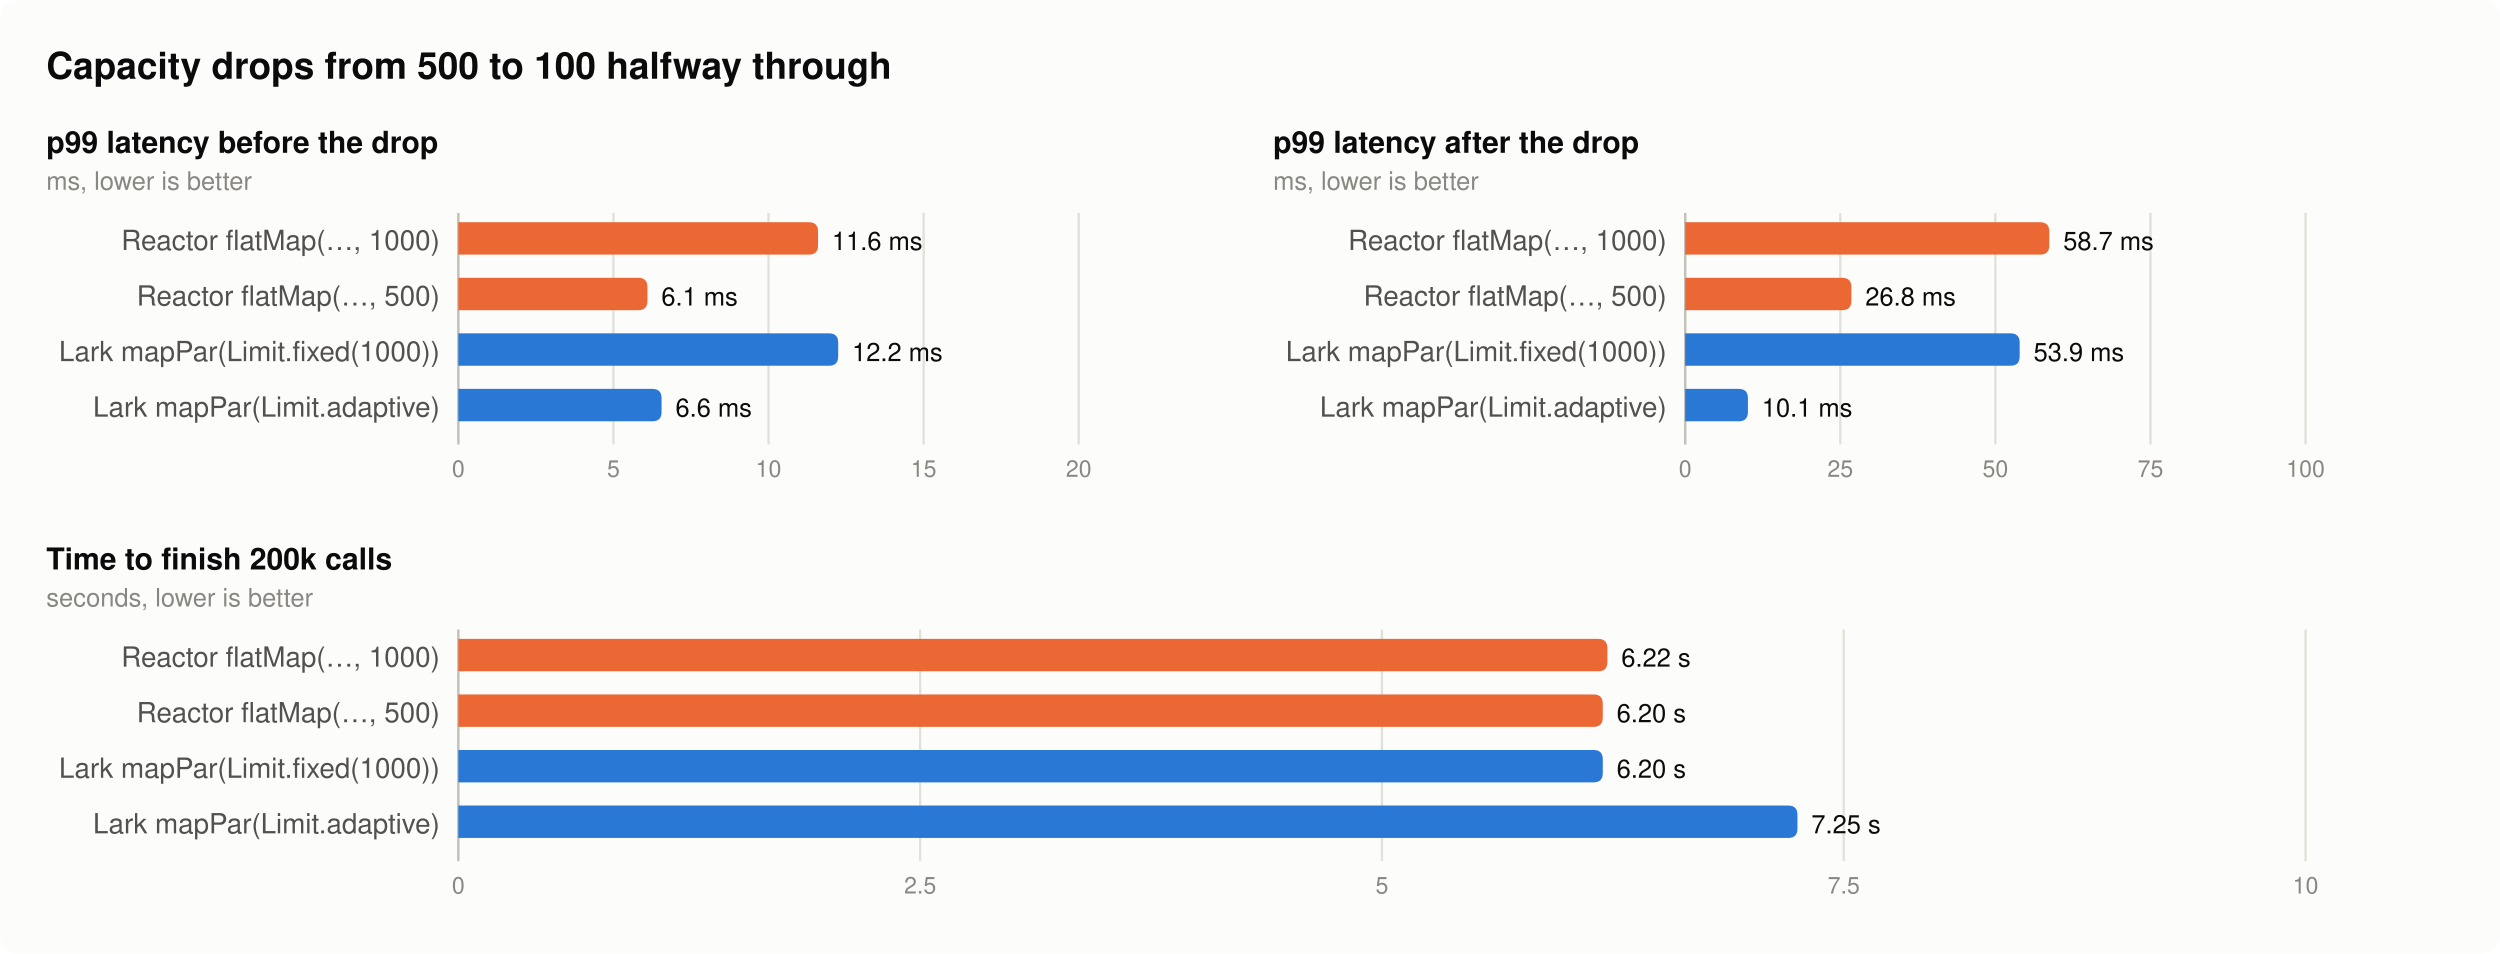
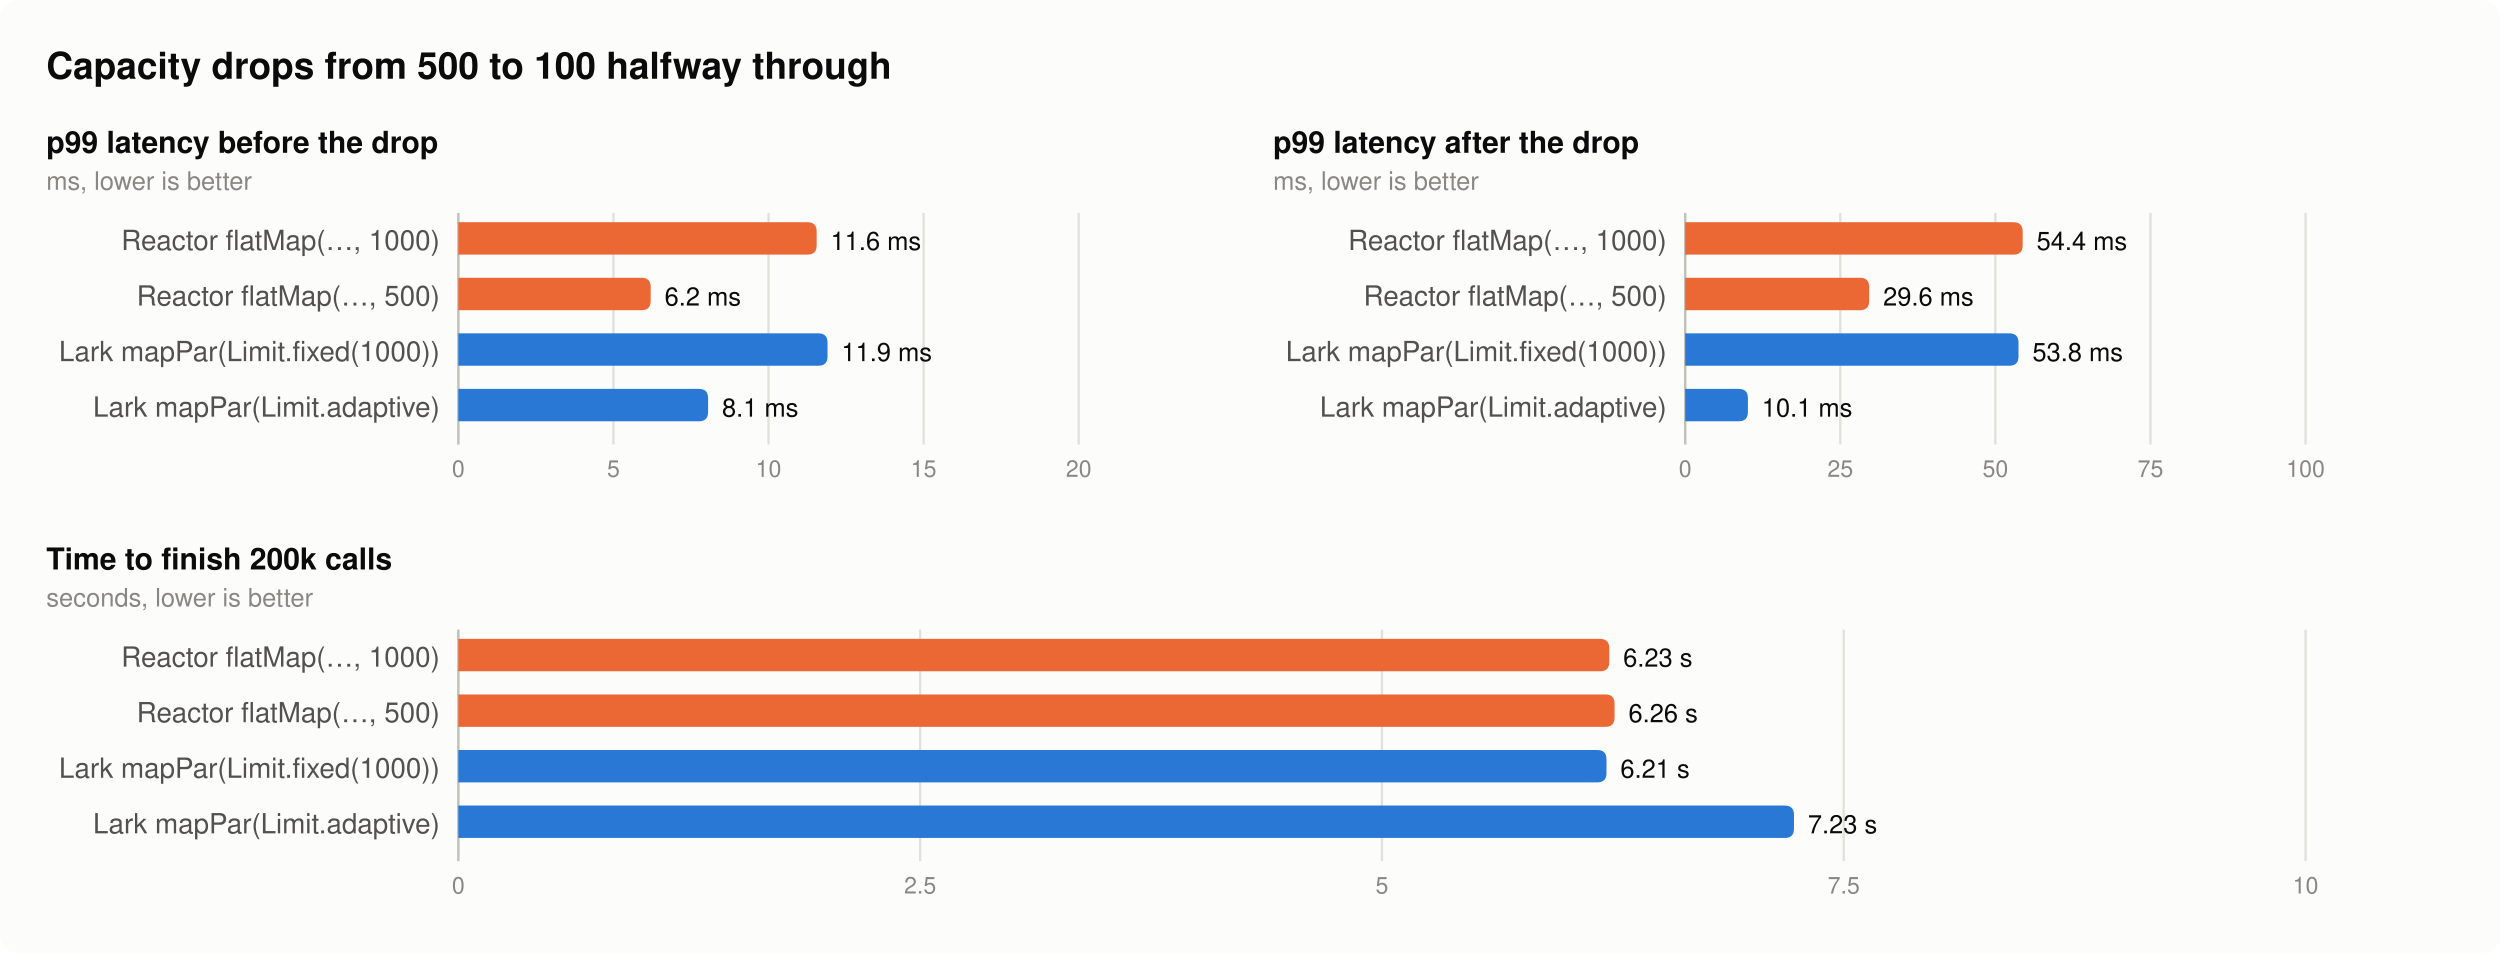
<svg xmlns="http://www.w3.org/2000/svg" width="1080" height="412" viewBox="0 0 1080 412" role="img" aria-labelledby="t d">
  <style>
text { font-family: -apple-system, BlinkMacSystemFont, "Segoe UI", Helvetica, Arial, sans-serif; }
.bg { fill: #fcfcfb; } .t1 { fill: #0b0b0b; } .t2 { fill: #52514e; } .mu { fill: #898781; }
.grid { stroke: #e1e0d9; stroke-width: 1; } .axis { stroke: #c3c2b7; stroke-width: 1; }
.lark { fill: #2a78d6; } .reactor { fill: #eb6834; } .pekko { fill: #1baf7a; } .vt { fill: #eda100; } .alt { fill: #e87ba4; }
.lark-s { stroke: #2a78d6; } .reactor-s { stroke: #eb6834; } .pekko-s { stroke: #1baf7a; } .vt-s { stroke: #eda100; } .alt-s { stroke: #e87ba4; }
.ring { stroke: #fcfcfb; stroke-width: 2; }
@media (prefers-color-scheme: dark) {
  .bg { fill: #1a1a19; } .t1 { fill: #f0efec; } .t2 { fill: #c3c2b7; } .mu { fill: #898781; }
  .grid { stroke: #2c2c2a; } .axis { stroke: #383835; }
  .lark { fill: #3987e5; } .reactor { fill: #d95926; } .pekko { fill: #199e70; } .vt { fill: #c98500; } .alt { fill: #d55181; }
  .lark-s { stroke: #3987e5; } .reactor-s { stroke: #d95926; } .pekko-s { stroke: #199e70; } .vt-s { stroke: #c98500; } .alt-s { stroke: #d55181; }
  .ring { stroke: #1a1a19; }
}
</style>
  <rect class="bg" width="1080" height="412" rx="8" />
  <text x="20.0" y="34.0" class="t1" font-size="16" text-anchor="start" font-weight="600">Capacity drops from 500 to 100 halfway through</text>
  <text x="20.0" y="66.0" class="t1" font-size="13" text-anchor="start" font-weight="600">p99 latency before the drop</text>
  <text x="20.0" y="82.0" class="mu" font-size="11" text-anchor="start" font-weight="normal">ms, lower is better</text>
  <line class="grid" x1="198.0" y1="92" x2="198.0" y2="192" />
  <text x="198.0" y="206.0" class="mu" font-size="10" text-anchor="middle" font-weight="normal">0</text>
  <line class="grid" x1="265.0" y1="92" x2="265.0" y2="192" />
  <text x="265.0" y="206.0" class="mu" font-size="10" text-anchor="middle" font-weight="normal">5</text>
  <line class="grid" x1="332.0" y1="92" x2="332.0" y2="192" />
  <text x="332.0" y="206.0" class="mu" font-size="10" text-anchor="middle" font-weight="normal">10</text>
  <line class="grid" x1="399.0" y1="92" x2="399.0" y2="192" />
  <text x="399.0" y="206.0" class="mu" font-size="10" text-anchor="middle" font-weight="normal">15</text>
  <line class="grid" x1="466.0" y1="92" x2="466.0" y2="192" />
  <text x="466.0" y="206.0" class="mu" font-size="10" text-anchor="middle" font-weight="normal">20</text>
  <line class="axis" x1="198" y1="92" x2="198" y2="192" />
  <text x="190.0" y="108.0" class="t2" font-size="12" text-anchor="end" font-weight="normal">Reactor flatMap(…, 1000)</text>
-   <path class="reactor" d="M198.0,96.0 H349.4 Q353.4,96.0 353.4,100.0 V106.0 Q353.4,110.0 349.4,110.0 H198.0 Z" />
-   <text x="359.4" y="108.0" class="t1" font-size="11" text-anchor="start" font-weight="normal">11.6 ms</text>
+   <path class="reactor" d="M198.0,96.0 H348.8 Q352.8,96.0 352.8,100.0 V106.0 Q352.8,110.0 348.8,110.0 H198.0 Z" />
+   <text x="358.8" y="108.0" class="t1" font-size="11" text-anchor="start" font-weight="normal">11.6 ms</text>
  <text x="190.0" y="132.0" class="t2" font-size="12" text-anchor="end" font-weight="normal">Reactor flatMap(…, 500)</text>
-   <path class="reactor" d="M198.0,120.0 H275.7 Q279.7,120.0 279.7,124.0 V130.0 Q279.7,134.0 275.7,134.0 H198.0 Z" />
-   <text x="285.7" y="132.0" class="t1" font-size="11" text-anchor="start" font-weight="normal">6.1 ms</text>
+   <path class="reactor" d="M198.0,120.0 H277.1 Q281.1,120.0 281.1,124.0 V130.0 Q281.1,134.0 277.1,134.0 H198.0 Z" />
+   <text x="287.1" y="132.0" class="t1" font-size="11" text-anchor="start" font-weight="normal">6.2 ms</text>
  <text x="190.0" y="156.0" class="t2" font-size="12" text-anchor="end" font-weight="normal">Lark mapPar(Limit.fixed(1000))</text>
-   <path class="lark" d="M198.0,144.0 H358.1 Q362.1,144.0 362.1,148.0 V154.0 Q362.1,158.0 358.1,158.0 H198.0 Z" />
-   <text x="368.1" y="156.0" class="t1" font-size="11" text-anchor="start" font-weight="normal">12.2 ms</text>
+   <path class="lark" d="M198.0,144.0 H353.5 Q357.5,144.0 357.5,148.0 V154.0 Q357.5,158.0 353.5,158.0 H198.0 Z" />
+   <text x="363.5" y="156.0" class="t1" font-size="11" text-anchor="start" font-weight="normal">11.9 ms</text>
  <text x="190.0" y="180.0" class="t2" font-size="12" text-anchor="end" font-weight="normal">Lark mapPar(Limit.adaptive)</text>
-   <path class="lark" d="M198.0,168.0 H281.8 Q285.8,168.0 285.8,172.0 V178.0 Q285.8,182.0 281.8,182.0 H198.0 Z" />
-   <text x="291.8" y="180.0" class="t1" font-size="11" text-anchor="start" font-weight="normal">6.6 ms</text>
+   <path class="lark" d="M198.0,168.0 H301.9 Q305.9,168.0 305.9,172.0 V178.0 Q305.9,182.0 301.9,182.0 H198.0 Z" />
+   <text x="311.9" y="180.0" class="t1" font-size="11" text-anchor="start" font-weight="normal">8.1 ms</text>
  <text x="550.0" y="66.0" class="t1" font-size="13" text-anchor="start" font-weight="600">p99 latency after the drop</text>
  <text x="550.0" y="82.0" class="mu" font-size="11" text-anchor="start" font-weight="normal">ms, lower is better</text>
  <line class="grid" x1="728.0" y1="92" x2="728.0" y2="192" />
  <text x="728.0" y="206.0" class="mu" font-size="10" text-anchor="middle" font-weight="normal">0</text>
  <line class="grid" x1="795.0" y1="92" x2="795.0" y2="192" />
  <text x="795.0" y="206.0" class="mu" font-size="10" text-anchor="middle" font-weight="normal">25</text>
  <line class="grid" x1="862.0" y1="92" x2="862.0" y2="192" />
  <text x="862.0" y="206.0" class="mu" font-size="10" text-anchor="middle" font-weight="normal">50</text>
  <line class="grid" x1="929.0" y1="92" x2="929.0" y2="192" />
  <text x="929.0" y="206.0" class="mu" font-size="10" text-anchor="middle" font-weight="normal">75</text>
  <line class="grid" x1="996.0" y1="92" x2="996.0" y2="192" />
  <text x="996.0" y="206.0" class="mu" font-size="10" text-anchor="middle" font-weight="normal">100</text>
  <line class="axis" x1="728" y1="92" x2="728" y2="192" />
  <text x="720.0" y="108.0" class="t2" font-size="12" text-anchor="end" font-weight="normal">Reactor flatMap(…, 1000)</text>
-   <path class="reactor" d="M728.0,96.0 H881.3 Q885.3,96.0 885.3,100.0 V106.0 Q885.3,110.0 881.3,110.0 H728.0 Z" />
-   <text x="891.3" y="108.0" class="t1" font-size="11" text-anchor="start" font-weight="normal">58.7 ms</text>
+   <path class="reactor" d="M728.0,96.0 H869.8 Q873.8,96.0 873.8,100.0 V106.0 Q873.8,110.0 869.8,110.0 H728.0 Z" />
+   <text x="879.8" y="108.0" class="t1" font-size="11" text-anchor="start" font-weight="normal">54.4 ms</text>
  <text x="720.0" y="132.0" class="t2" font-size="12" text-anchor="end" font-weight="normal">Reactor flatMap(…, 500)</text>
-   <path class="reactor" d="M728.0,120.0 H795.8 Q799.8,120.0 799.8,124.0 V130.0 Q799.8,134.0 795.8,134.0 H728.0 Z" />
-   <text x="805.8" y="132.0" class="t1" font-size="11" text-anchor="start" font-weight="normal">26.8 ms</text>
+   <path class="reactor" d="M728.0,120.0 H803.5 Q807.5,120.0 807.5,124.0 V130.0 Q807.5,134.0 803.5,134.0 H728.0 Z" />
+   <text x="813.5" y="132.0" class="t1" font-size="11" text-anchor="start" font-weight="normal">29.6 ms</text>
  <text x="720.0" y="156.0" class="t2" font-size="12" text-anchor="end" font-weight="normal">Lark mapPar(Limit.fixed(1000))</text>
-   <path class="lark" d="M728.0,144.0 H868.5 Q872.5,144.0 872.5,148.0 V154.0 Q872.5,158.0 868.5,158.0 H728.0 Z" />
-   <text x="878.5" y="156.0" class="t1" font-size="11" text-anchor="start" font-weight="normal">53.9 ms</text>
+   <path class="lark" d="M728.0,144.0 H868.0 Q872.0,144.0 872.0,148.0 V154.0 Q872.0,158.0 868.0,158.0 H728.0 Z" />
+   <text x="878.0" y="156.0" class="t1" font-size="11" text-anchor="start" font-weight="normal">53.8 ms</text>
  <text x="720.0" y="180.0" class="t2" font-size="12" text-anchor="end" font-weight="normal">Lark mapPar(Limit.adaptive)</text>
  <path class="lark" d="M728.0,168.0 H751.1 Q755.1,168.0 755.1,172.0 V178.0 Q755.1,182.0 751.1,182.0 H728.0 Z" />
  <text x="761.1" y="180.0" class="t1" font-size="11" text-anchor="start" font-weight="normal">10.1 ms</text>
  <text x="20.0" y="246.0" class="t1" font-size="13" text-anchor="start" font-weight="600">Time to finish 200k calls</text>
  <text x="20.0" y="262.0" class="mu" font-size="11" text-anchor="start" font-weight="normal">seconds, lower is better</text>
  <line class="grid" x1="198.0" y1="272" x2="198.0" y2="372" />
  <text x="198.0" y="386.0" class="mu" font-size="10" text-anchor="middle" font-weight="normal">0</text>
  <line class="grid" x1="397.5" y1="272" x2="397.5" y2="372" />
  <text x="397.5" y="386.0" class="mu" font-size="10" text-anchor="middle" font-weight="normal">2.5</text>
  <line class="grid" x1="597.0" y1="272" x2="597.0" y2="372" />
  <text x="597.0" y="386.0" class="mu" font-size="10" text-anchor="middle" font-weight="normal">5</text>
  <line class="grid" x1="796.5" y1="272" x2="796.5" y2="372" />
  <text x="796.5" y="386.0" class="mu" font-size="10" text-anchor="middle" font-weight="normal">7.5</text>
  <line class="grid" x1="996.0" y1="272" x2="996.0" y2="372" />
  <text x="996.0" y="386.0" class="mu" font-size="10" text-anchor="middle" font-weight="normal">10</text>
  <line class="axis" x1="198" y1="272" x2="198" y2="372" />
  <text x="190.0" y="288.0" class="t2" font-size="12" text-anchor="end" font-weight="normal">Reactor flatMap(…, 1000)</text>
-   <path class="reactor" d="M198.0,276.0 H690.4 Q694.4,276.0 694.4,280.0 V286.0 Q694.4,290.0 690.4,290.0 H198.0 Z" />
-   <text x="700.4" y="288.0" class="t1" font-size="11" text-anchor="start" font-weight="normal">6.22 s</text>
+   <path class="reactor" d="M198.0,276.0 H691.2 Q695.2,276.0 695.2,280.0 V286.0 Q695.2,290.0 691.2,290.0 H198.0 Z" />
+   <text x="701.2" y="288.0" class="t1" font-size="11" text-anchor="start" font-weight="normal">6.23 s</text>
  <text x="190.0" y="312.0" class="t2" font-size="12" text-anchor="end" font-weight="normal">Reactor flatMap(…, 500)</text>
-   <path class="reactor" d="M198.0,300.0 H688.4 Q692.4,300.0 692.4,304.0 V310.0 Q692.4,314.0 688.4,314.0 H198.0 Z" />
-   <text x="698.4" y="312.0" class="t1" font-size="11" text-anchor="start" font-weight="normal">6.20 s</text>
+   <path class="reactor" d="M198.0,300.0 H693.5 Q697.5,300.0 697.5,304.0 V310.0 Q697.5,314.0 693.5,314.0 H198.0 Z" />
+   <text x="703.5" y="312.0" class="t1" font-size="11" text-anchor="start" font-weight="normal">6.26 s</text>
  <text x="190.0" y="336.0" class="t2" font-size="12" text-anchor="end" font-weight="normal">Lark mapPar(Limit.fixed(1000))</text>
-   <path class="lark" d="M198.0,324.0 H688.4 Q692.4,324.0 692.4,328.0 V334.0 Q692.4,338.0 688.4,338.0 H198.0 Z" />
-   <text x="698.4" y="336.0" class="t1" font-size="11" text-anchor="start" font-weight="normal">6.20 s</text>
+   <path class="lark" d="M198.0,324.0 H690.0 Q694.0,324.0 694.0,328.0 V334.0 Q694.0,338.0 690.0,338.0 H198.0 Z" />
+   <text x="700.0" y="336.0" class="t1" font-size="11" text-anchor="start" font-weight="normal">6.21 s</text>
  <text x="190.0" y="360.0" class="t2" font-size="12" text-anchor="end" font-weight="normal">Lark mapPar(Limit.adaptive)</text>
-   <path class="lark" d="M198.0,348.0 H772.5 Q776.5,348.0 776.5,352.0 V358.0 Q776.5,362.0 772.5,362.0 H198.0 Z" />
-   <text x="782.5" y="360.0" class="t1" font-size="11" text-anchor="start" font-weight="normal">7.25 s</text>
+   <path class="lark" d="M198.0,348.0 H771.0 Q775.0,348.0 775.0,352.0 V358.0 Q775.0,362.0 771.0,362.0 H198.0 Z" />
+   <text x="781.0" y="360.0" class="t1" font-size="11" text-anchor="start" font-weight="normal">7.23 s</text>
</svg>
